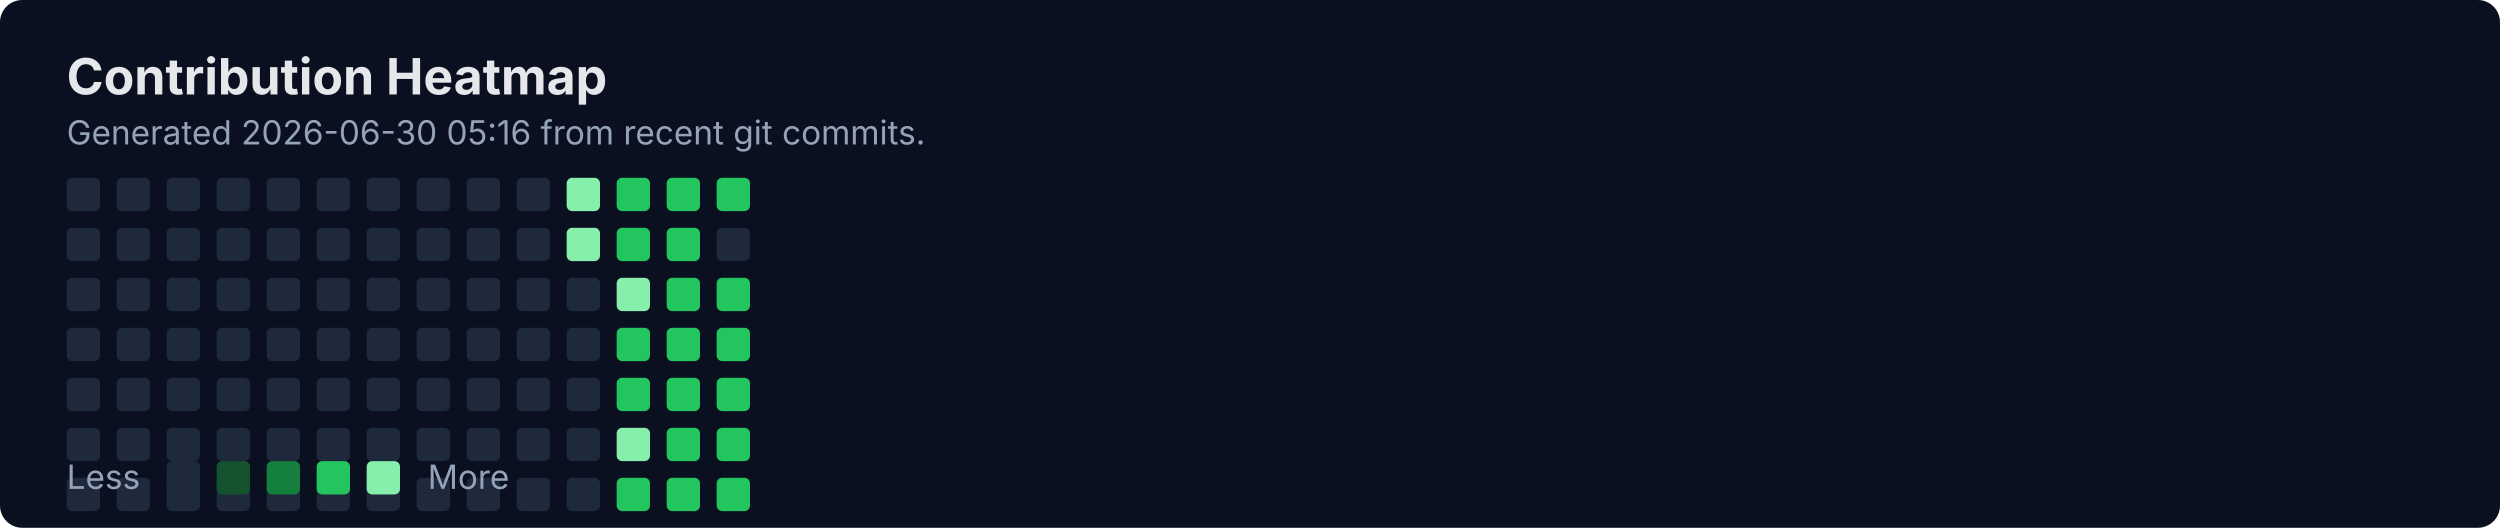
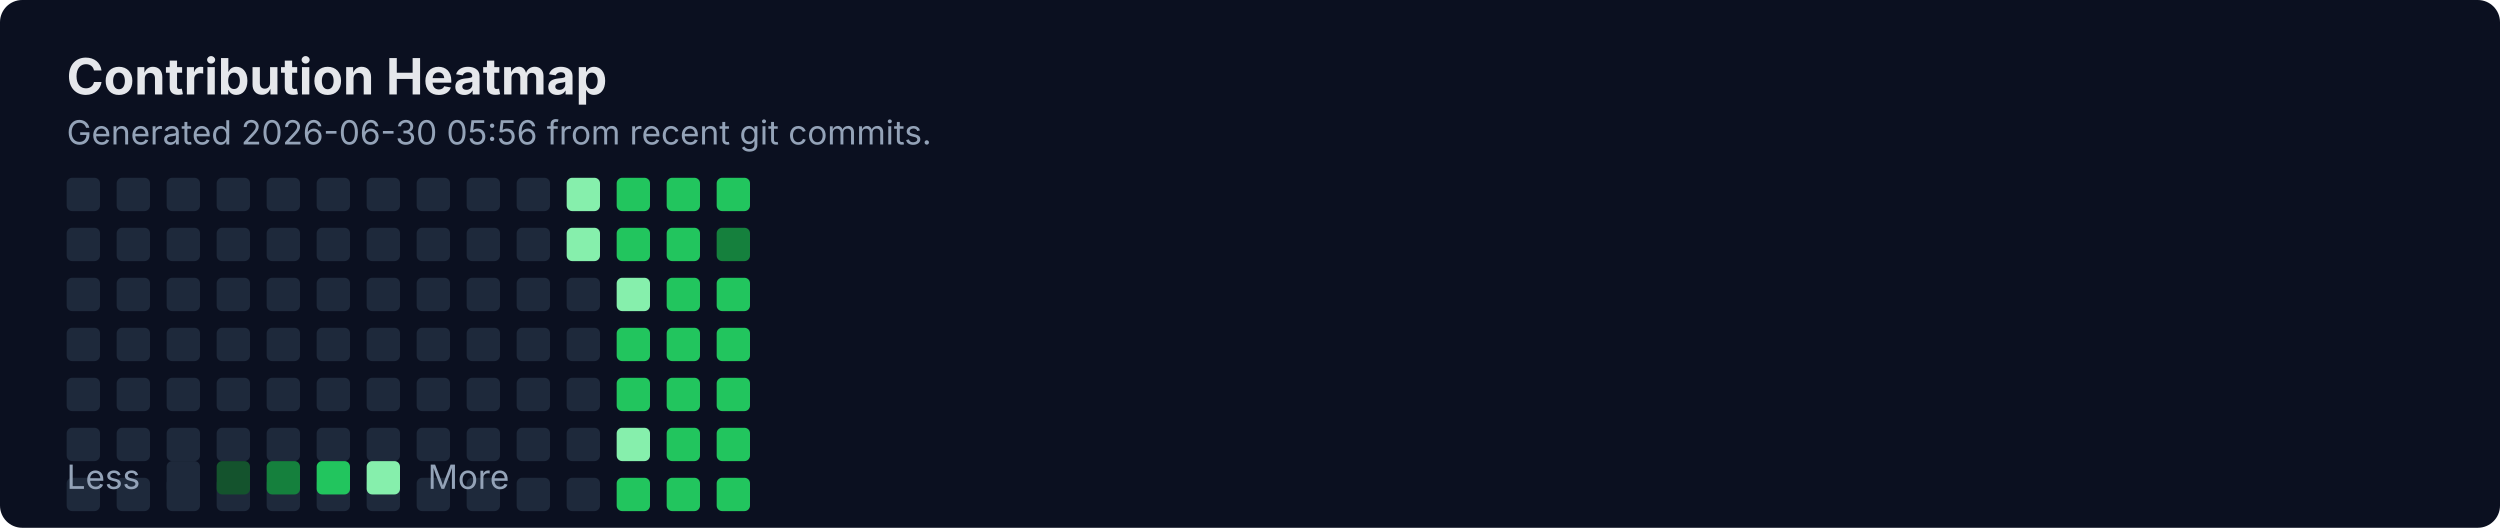
<svg xmlns="http://www.w3.org/2000/svg" width="900" height="190" viewBox="0 0 900 190" fill="none" role="img" aria-labelledby="title">
  <rect width="900" height="190" rx="8" fill="#0B1020" />
  <text x="24" y="34" fill="#E5E7EB" font-family="Inter, Segoe UI, Arial" font-size="18" font-weight="700">Contribution Heatmap</text>
-   <text x="24" y="52" fill="#94A3B8" font-family="Inter, Segoe UI, Arial" font-size="12">Generated 2026-06-30 05:16 from recent git commits.</text>
+   <text x="24" y="52" fill="#94A3B8" font-family="Inter, Segoe UI, Arial" font-size="12">Generated 2026-06-30 05:56 from recent git commits.</text>
  <rect x="24" y="100" width="12" height="12" rx="2" fill="#1E293B" />
  <rect x="24" y="118" width="12" height="12" rx="2" fill="#1E293B" />
  <rect x="24" y="136" width="12" height="12" rx="2" fill="#1E293B" />
  <rect x="24" y="154" width="12" height="12" rx="2" fill="#1E293B" />
  <rect x="24" y="172" width="12" height="12" rx="2" fill="#1E293B" />
  <rect x="24" y="64" width="12" height="12" rx="2" fill="#1E293B" />
  <rect x="24" y="82" width="12" height="12" rx="2" fill="#1E293B" />
  <rect x="42" y="100" width="12" height="12" rx="2" fill="#1E293B" />
  <rect x="42" y="118" width="12" height="12" rx="2" fill="#1E293B" />
  <rect x="42" y="136" width="12" height="12" rx="2" fill="#1E293B" />
  <rect x="42" y="154" width="12" height="12" rx="2" fill="#1E293B" />
  <rect x="42" y="172" width="12" height="12" rx="2" fill="#1E293B" />
  <rect x="42" y="64" width="12" height="12" rx="2" fill="#1E293B" />
  <rect x="42" y="82" width="12" height="12" rx="2" fill="#1E293B" />
  <rect x="60" y="100" width="12" height="12" rx="2" fill="#1E293B" />
  <rect x="60" y="118" width="12" height="12" rx="2" fill="#1E293B" />
  <rect x="60" y="136" width="12" height="12" rx="2" fill="#1E293B" />
  <rect x="60" y="154" width="12" height="12" rx="2" fill="#1E293B" />
  <rect x="60" y="172" width="12" height="12" rx="2" fill="#1E293B" />
  <rect x="60" y="64" width="12" height="12" rx="2" fill="#1E293B" />
  <rect x="60" y="82" width="12" height="12" rx="2" fill="#1E293B" />
  <rect x="78" y="100" width="12" height="12" rx="2" fill="#1E293B" />
  <rect x="78" y="118" width="12" height="12" rx="2" fill="#1E293B" />
  <rect x="78" y="136" width="12" height="12" rx="2" fill="#1E293B" />
  <rect x="78" y="154" width="12" height="12" rx="2" fill="#1E293B" />
  <rect x="78" y="172" width="12" height="12" rx="2" fill="#1E293B" />
  <rect x="78" y="64" width="12" height="12" rx="2" fill="#1E293B" />
  <rect x="78" y="82" width="12" height="12" rx="2" fill="#1E293B" />
  <rect x="96" y="100" width="12" height="12" rx="2" fill="#1E293B" />
  <rect x="96" y="118" width="12" height="12" rx="2" fill="#1E293B" />
  <rect x="96" y="136" width="12" height="12" rx="2" fill="#1E293B" />
  <rect x="96" y="154" width="12" height="12" rx="2" fill="#1E293B" />
  <rect x="96" y="172" width="12" height="12" rx="2" fill="#1E293B" />
  <rect x="96" y="64" width="12" height="12" rx="2" fill="#1E293B" />
  <rect x="96" y="82" width="12" height="12" rx="2" fill="#1E293B" />
  <rect x="114" y="100" width="12" height="12" rx="2" fill="#1E293B" />
  <rect x="114" y="118" width="12" height="12" rx="2" fill="#1E293B" />
  <rect x="114" y="136" width="12" height="12" rx="2" fill="#1E293B" />
  <rect x="114" y="154" width="12" height="12" rx="2" fill="#1E293B" />
  <rect x="114" y="172" width="12" height="12" rx="2" fill="#1E293B" />
  <rect x="114" y="64" width="12" height="12" rx="2" fill="#1E293B" />
  <rect x="114" y="82" width="12" height="12" rx="2" fill="#1E293B" />
  <rect x="132" y="100" width="12" height="12" rx="2" fill="#1E293B" />
  <rect x="132" y="118" width="12" height="12" rx="2" fill="#1E293B" />
  <rect x="132" y="136" width="12" height="12" rx="2" fill="#1E293B" />
  <rect x="132" y="154" width="12" height="12" rx="2" fill="#1E293B" />
  <rect x="132" y="172" width="12" height="12" rx="2" fill="#1E293B" />
  <rect x="132" y="64" width="12" height="12" rx="2" fill="#1E293B" />
  <rect x="132" y="82" width="12" height="12" rx="2" fill="#1E293B" />
  <rect x="150" y="100" width="12" height="12" rx="2" fill="#1E293B" />
  <rect x="150" y="118" width="12" height="12" rx="2" fill="#1E293B" />
  <rect x="150" y="136" width="12" height="12" rx="2" fill="#1E293B" />
  <rect x="150" y="154" width="12" height="12" rx="2" fill="#1E293B" />
  <rect x="150" y="172" width="12" height="12" rx="2" fill="#1E293B" />
  <rect x="150" y="64" width="12" height="12" rx="2" fill="#1E293B" />
  <rect x="150" y="82" width="12" height="12" rx="2" fill="#1E293B" />
  <rect x="168" y="100" width="12" height="12" rx="2" fill="#1E293B" />
  <rect x="168" y="118" width="12" height="12" rx="2" fill="#1E293B" />
  <rect x="168" y="136" width="12" height="12" rx="2" fill="#1E293B" />
  <rect x="168" y="154" width="12" height="12" rx="2" fill="#1E293B" />
  <rect x="168" y="172" width="12" height="12" rx="2" fill="#1E293B" />
  <rect x="168" y="64" width="12" height="12" rx="2" fill="#1E293B" />
  <rect x="168" y="82" width="12" height="12" rx="2" fill="#1E293B" />
  <rect x="186" y="100" width="12" height="12" rx="2" fill="#1E293B" />
  <rect x="186" y="118" width="12" height="12" rx="2" fill="#1E293B" />
  <rect x="186" y="136" width="12" height="12" rx="2" fill="#1E293B" />
  <rect x="186" y="154" width="12" height="12" rx="2" fill="#1E293B" />
  <rect x="186" y="172" width="12" height="12" rx="2" fill="#1E293B" />
  <rect x="186" y="64" width="12" height="12" rx="2" fill="#1E293B" />
  <rect x="186" y="82" width="12" height="12" rx="2" fill="#1E293B" />
  <rect x="204" y="100" width="12" height="12" rx="2" fill="#1E293B" />
  <rect x="204" y="118" width="12" height="12" rx="2" fill="#1E293B" />
  <rect x="204" y="136" width="12" height="12" rx="2" fill="#1E293B" />
  <rect x="204" y="154" width="12" height="12" rx="2" fill="#1E293B" />
  <rect x="204" y="172" width="12" height="12" rx="2" fill="#1E293B" />
  <rect x="204" y="64" width="12" height="12" rx="2" fill="#86EFAC" />
  <rect x="204" y="82" width="12" height="12" rx="2" fill="#86EFAC" />
  <rect x="222" y="100" width="12" height="12" rx="2" fill="#86EFAC" />
  <rect x="222" y="118" width="12" height="12" rx="2" fill="#22C55E" />
  <rect x="222" y="136" width="12" height="12" rx="2" fill="#22C55E" />
  <rect x="222" y="154" width="12" height="12" rx="2" fill="#86EFAC" />
  <rect x="222" y="172" width="12" height="12" rx="2" fill="#22C55E" />
  <rect x="222" y="64" width="12" height="12" rx="2" fill="#22C55E" />
  <rect x="222" y="82" width="12" height="12" rx="2" fill="#22C55E" />
  <rect x="240" y="100" width="12" height="12" rx="2" fill="#22C55E" />
  <rect x="240" y="118" width="12" height="12" rx="2" fill="#22C55E" />
  <rect x="240" y="136" width="12" height="12" rx="2" fill="#22C55E" />
  <rect x="240" y="154" width="12" height="12" rx="2" fill="#22C55E" />
  <rect x="240" y="172" width="12" height="12" rx="2" fill="#22C55E" />
  <rect x="240" y="64" width="12" height="12" rx="2" fill="#22C55E" />
  <rect x="240" y="82" width="12" height="12" rx="2" fill="#22C55E" />
  <rect x="258" y="100" width="12" height="12" rx="2" fill="#22C55E" />
  <rect x="258" y="118" width="12" height="12" rx="2" fill="#22C55E" />
  <rect x="258" y="136" width="12" height="12" rx="2" fill="#22C55E" />
  <rect x="258" y="154" width="12" height="12" rx="2" fill="#22C55E" />
  <rect x="258" y="172" width="12" height="12" rx="2" fill="#22C55E" />
  <rect x="258" y="64" width="12" height="12" rx="2" fill="#22C55E" />
-   <rect x="258" y="82" width="12" height="12" rx="2" fill="#1E293B" />
+   <rect x="258" y="82" width="12" height="12" rx="2" fill="#15803D" />
  <text x="24" y="176" fill="#94A3B8" font-family="Inter, Segoe UI, Arial" font-size="12">Less</text>
  <rect x="60" y="166" width="12" height="12" rx="2" fill="#1E293B" />
  <rect x="78" y="166" width="12" height="12" rx="2" fill="#14532D" />
  <rect x="96" y="166" width="12" height="12" rx="2" fill="#15803D" />
  <rect x="114" y="166" width="12" height="12" rx="2" fill="#22C55E" />
  <rect x="132" y="166" width="12" height="12" rx="2" fill="#86EFAC" />
  <text x="154" y="176" fill="#94A3B8" font-family="Inter, Segoe UI, Arial" font-size="12">More</text>
</svg>
